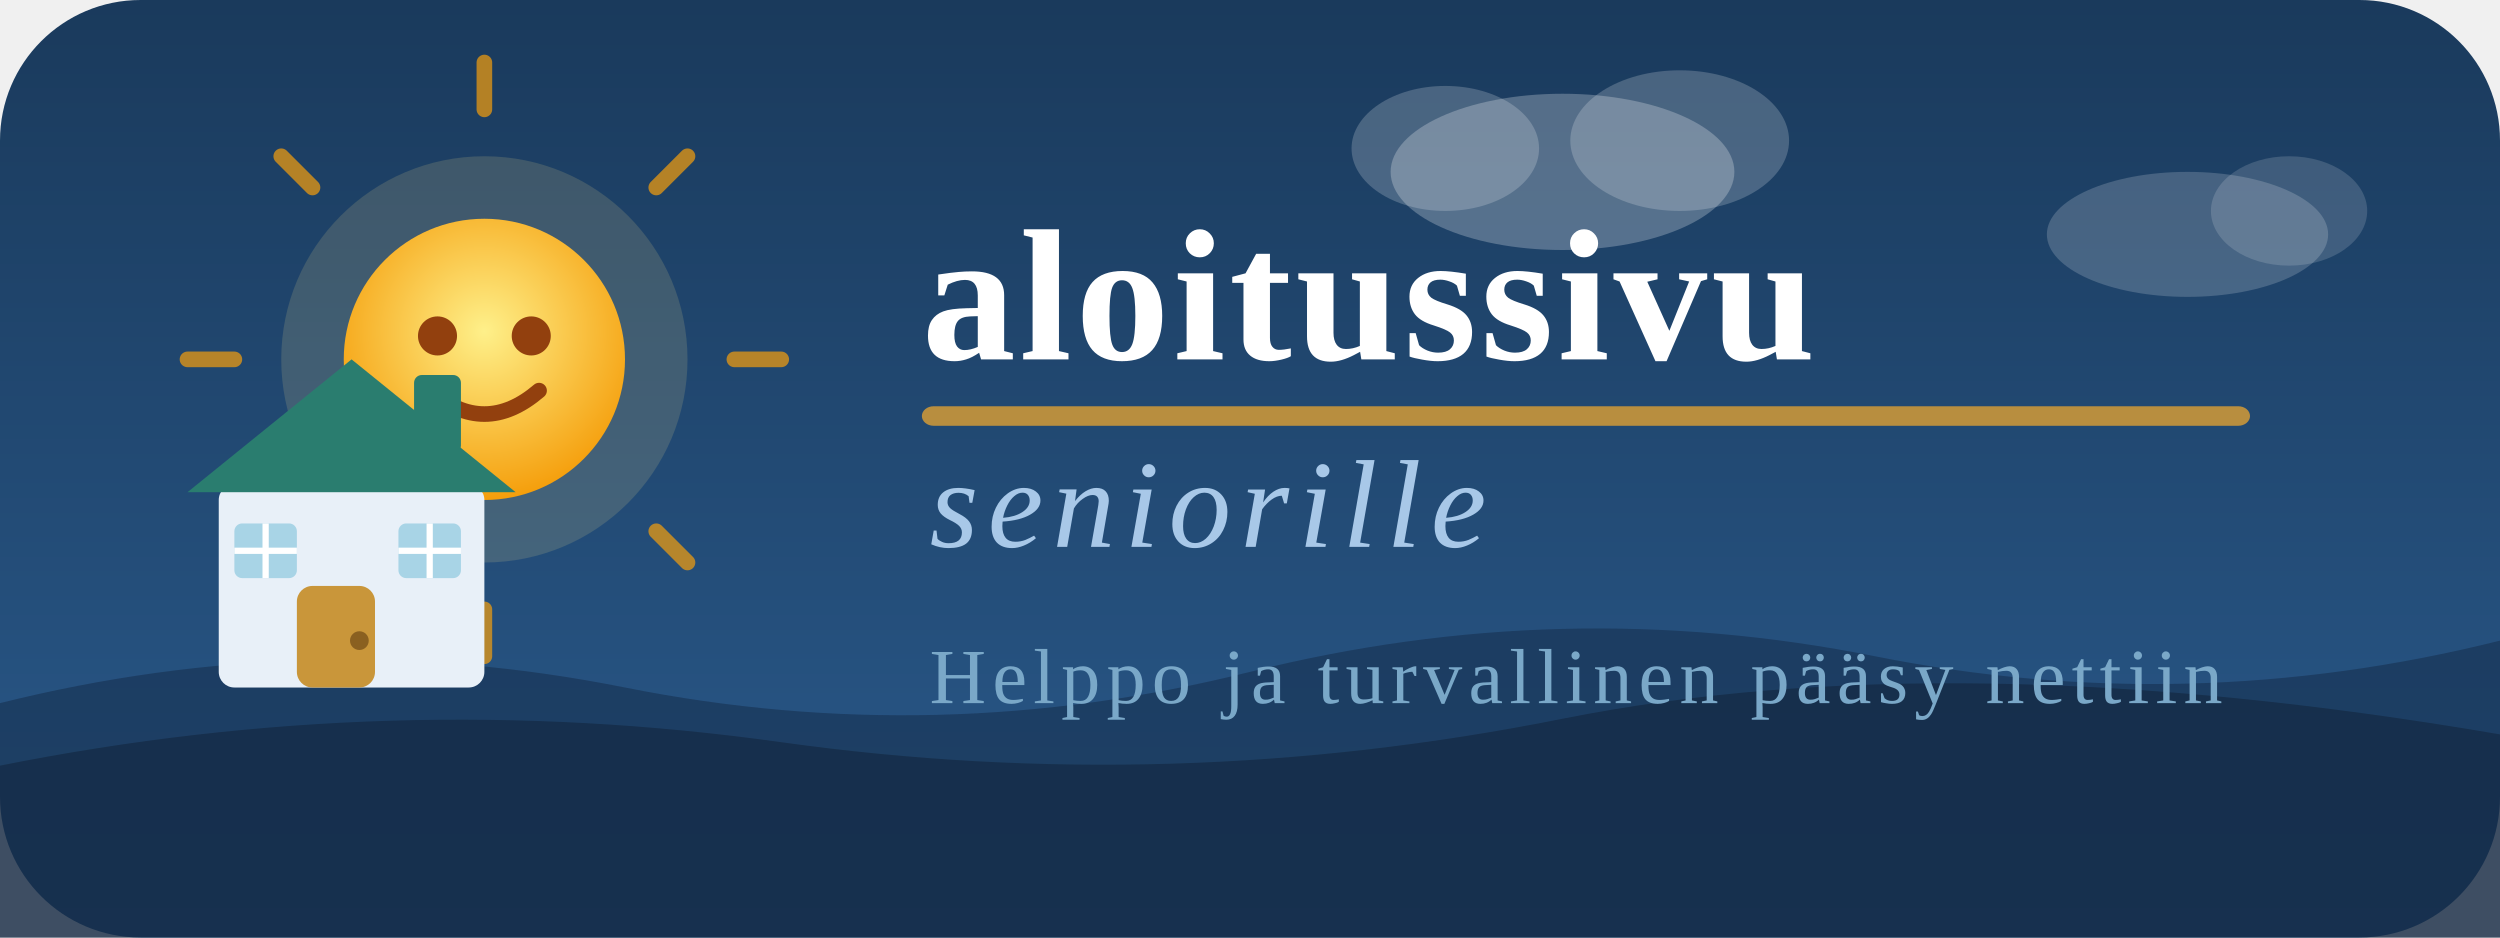
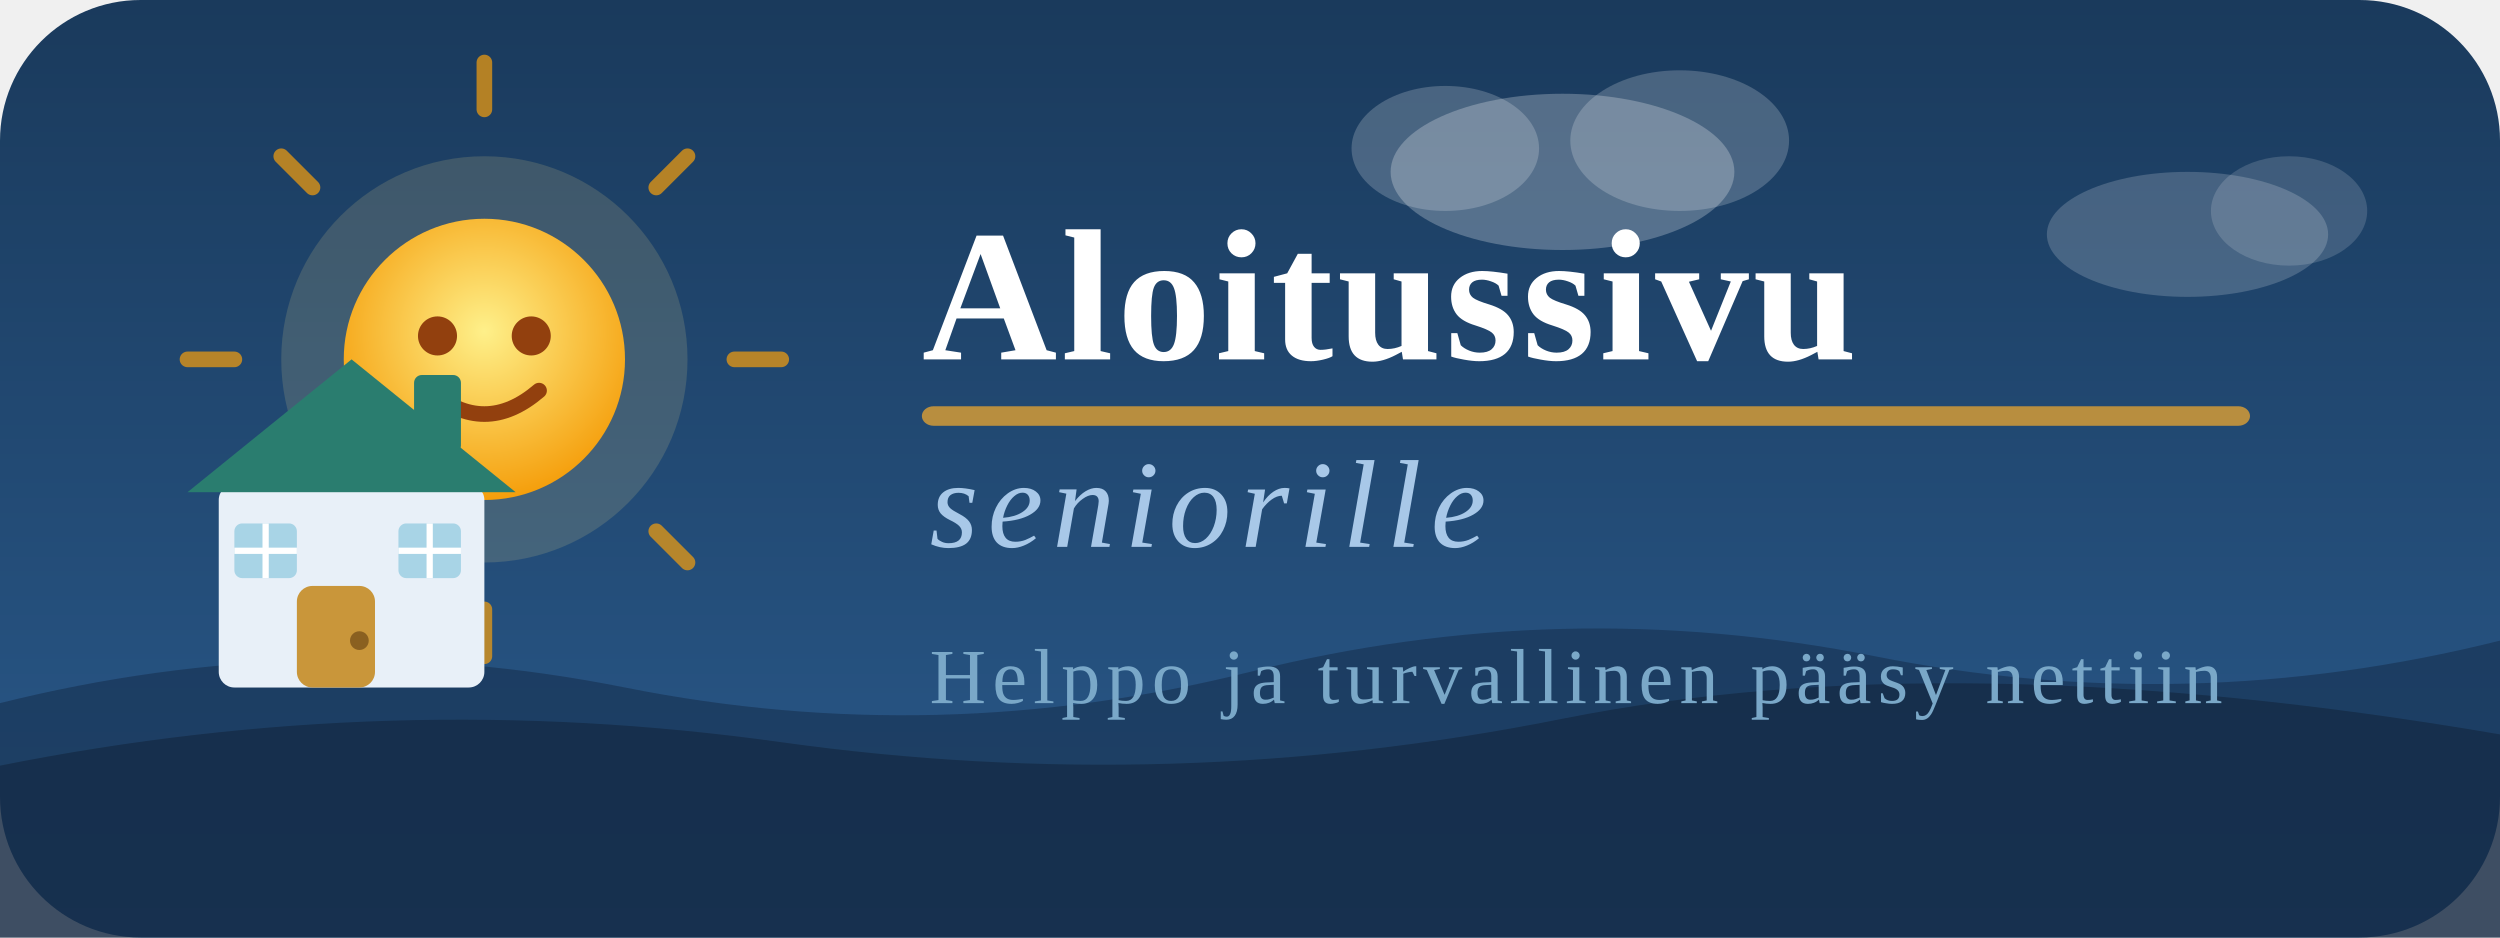
<svg xmlns="http://www.w3.org/2000/svg" viewBox="0 0 320 120" font-family="Georgia, 'Times New Roman', serif" id="seniorsurf-logo">
  <defs>
    <linearGradient id="skyAamu" x1="0%" y1="0%" x2="0%" y2="100%">
      <stop offset="0%" style="stop-color:#f97316" />
      <stop offset="60%" style="stop-color:#fb923c" />
      <stop offset="100%" style="stop-color:#fed7aa" />
    </linearGradient>
    <linearGradient id="skyPaiva" x1="0%" y1="0%" x2="0%" y2="100%">
      <stop offset="0%" style="stop-color:#1a3a5c" />
      <stop offset="100%" style="stop-color:#2a5a8c" />
    </linearGradient>
    <linearGradient id="skyIlta" x1="0%" y1="0%" x2="0%" y2="100%">
      <stop offset="0%" style="stop-color:#1e1b4b" />
      <stop offset="50%" style="stop-color:#7c3aed" />
      <stop offset="100%" style="stop-color:#f97316" />
    </linearGradient>
    <linearGradient id="skyYo" x1="0%" y1="0%" x2="0%" y2="100%">
      <stop offset="0%" style="stop-color:#0a0a1a" />
      <stop offset="100%" style="stop-color:#1a1a3a" />
    </linearGradient>
    <radialGradient id="sunGrad" cx="50%" cy="40%" r="60%">
      <stop offset="0%" style="stop-color:#fef08a" />
      <stop offset="100%" style="stop-color:#f59e0b" />
    </radialGradient>
    <radialGradient id="moonGrad" cx="40%" cy="35%" r="60%">
      <stop offset="0%" style="stop-color:#f1f5f9" />
      <stop offset="100%" style="stop-color:#cbd5e1" />
    </radialGradient>
    <radialGradient id="sunDawnGrad" cx="50%" cy="40%" r="60%">
      <stop offset="0%" style="stop-color:#fed7aa" />
      <stop offset="100%" style="stop-color:#f97316" />
    </radialGradient>
    <clipPath id="logoClip">
      <rect width="320" height="120" rx="18" />
    </clipPath>
  </defs>
  <rect id="skyBg" width="320" height="120" rx="18" fill="url(#skyPaiva)" />
  <path id="wave1" d="M0 90 Q40 80 80 88 Q120 96 160 86 Q200 76 240 84 Q280 92 320 82 L320 120 L0 120 Z" fill="#163050" opacity="0.6" />
  <path id="wave2" d="M0 98 Q50 88 100 95 Q150 102 200 92 Q250 82 320 94 L320 120 L0 120 Z" fill="#0f2035" opacity="0.5" />
  <g id="starsGroup" opacity="0">
    <circle cx="100" cy="12" r="1.5" fill="white" opacity="0.9" />
    <circle cx="130" cy="8" r="1" fill="white" opacity="0.7" />
    <circle cx="155" cy="18" r="1.5" fill="white" opacity="0.8" />
    <circle cx="180" cy="6" r="1" fill="white" opacity="0.6" />
    <circle cx="210" cy="14" r="2" fill="white" opacity="0.9" />
    <circle cx="240" cy="9" r="1" fill="white" opacity="0.7" />
    <circle cx="265" cy="20" r="1.5" fill="white" opacity="0.8" />
    <circle cx="290" cy="11" r="1" fill="white" opacity="0.6" />
    <circle cx="305" cy="24" r="1.5" fill="white" opacity="0.7" />
    <circle cx="115" cy="30" r="1" fill="white" opacity="0.5" />
    <circle cx="195" cy="28" r="1" fill="white" opacity="0.6" />
    <circle cx="275" cy="32" r="1" fill="white" opacity="0.5" />
    <circle cx="170" cy="13" r="2" fill="#fde68a" opacity="0.9">
      <animate attributeName="opacity" values="0.9;0.2;0.9" dur="3s" repeatCount="indefinite" />
      <animate attributeName="r" values="2;1.2;2" dur="3s" repeatCount="indefinite" />
    </circle>
    <circle cx="250" cy="16" r="1.5" fill="#fde68a" opacity="0.7">
      <animate attributeName="opacity" values="0.7;0.1;0.7" dur="4s" repeatCount="indefinite" />
    </circle>
  </g>
  <g id="cloudsGroup" opacity="1">
    <ellipse cx="200" cy="22" rx="22" ry="10" fill="white" opacity="0.25" />
    <ellipse cx="215" cy="18" rx="14" ry="9" fill="white" opacity="0.2" />
    <ellipse cx="185" cy="19" rx="12" ry="8" fill="white" opacity="0.2" />
    <ellipse cx="280" cy="30" rx="18" ry="8" fill="white" opacity="0.18" />
    <ellipse cx="293" cy="27" rx="10" ry="7" fill="white" opacity="0.15" />
  </g>
  <g id="sunGroup">
    <circle id="sunGlow" cx="62" cy="46" r="26" fill="#fde68a" opacity="0.15" />
    <g id="sunRays" stroke="#f59e0b" stroke-width="2" stroke-linecap="round" opacity="0.7">
      <line x1="62" y1="14" x2="62" y2="8" />
      <line x1="62" y1="78" x2="62" y2="84" />
      <line x1="30" y1="46" x2="24" y2="46" />
      <line x1="94" y1="46" x2="100" y2="46" />
      <line x1="40" y1="24" x2="36" y2="20" />
      <line x1="84" y1="68" x2="88" y2="72" />
      <line x1="84" y1="24" x2="88" y2="20" />
      <line x1="40" y1="68" x2="36" y2="72" />
    </g>
    <circle id="sunBody" cx="62" cy="46" r="18" fill="url(#sunGrad)" />
    <circle cx="56" cy="43" r="2.5" fill="#92400e" />
    <circle cx="68" cy="43" r="2.5" fill="#92400e" />
    <path id="sunMouth" d="M55 50 Q62 56 69 50" stroke="#92400e" stroke-width="2" fill="none" stroke-linecap="round" />
  </g>
  <g id="moonGroup" opacity="0">
    <circle cx="62" cy="46" r="26" fill="#e2e8f0" opacity="0.08" />
    <circle cx="62" cy="46" r="18" fill="url(#moonGrad)" />
    <circle cx="70" cy="40" r="14" fill="#1a1a3a" />
    <circle cx="86" cy="30" r="2" fill="#fde68a" opacity="0.9">
      <animate attributeName="opacity" values="0.9;0.3;0.9" dur="2.5s" repeatCount="indefinite" />
    </circle>
    <circle cx="92" cy="42" r="1.2" fill="white" opacity="0.7">
      <animate attributeName="opacity" values="0.7;0.1;0.7" dur="3.5s" repeatCount="indefinite" />
    </circle>
    <circle cx="80" cy="22" r="1.5" fill="white" opacity="0.6" />
  </g>
  <g id="dawnSunGroup" opacity="0">
    <circle cx="62" cy="72" r="22" fill="url(#sunDawnGrad)" opacity="0.8" />
    <circle cx="62" cy="72" r="28" fill="#f97316" opacity="0.15" />
    <ellipse cx="62" cy="88" rx="40" ry="8" fill="#fb923c" opacity="0.3" />
  </g>
  <rect x="28" y="62" width="34" height="26" rx="2" fill="#e8f0f8" />
  <polygon points="24,63 45,46 66,63" fill="#2a7d6f" />
  <rect x="53" y="48" width="6" height="10" rx="1" fill="#2a7d6f" />
  <g id="smokeGroup" opacity="0.6">
    <circle cx="56" cy="44" r="2.5" fill="#94a3b8" opacity="0">
      <animate attributeName="cy" values="44;36;28" dur="3s" repeatCount="indefinite" />
      <animate attributeName="opacity" values="0.5;0.3;0" dur="3s" repeatCount="indefinite" />
      <animate attributeName="r" values="2.5;3.5;5" dur="3s" repeatCount="indefinite" />
    </circle>
    <circle cx="56" cy="44" r="2.5" fill="#94a3b8" opacity="0">
      <animate attributeName="cy" values="44;36;28" dur="3s" begin="1s" repeatCount="indefinite" />
      <animate attributeName="opacity" values="0.5;0.3;0" dur="3s" begin="1s" repeatCount="indefinite" />
      <animate attributeName="r" values="2.5;3.5;5" dur="3s" begin="1s" repeatCount="indefinite" />
    </circle>
  </g>
  <rect x="38" y="75" width="10" height="13" rx="2" fill="#c9963a" />
  <circle cx="46" cy="82" r="1.2" fill="#8a6020" />
  <rect x="30" y="67" width="8" height="7" rx="1" fill="#a8d4e6" />
  <rect x="51" y="67" width="8" height="7" rx="1" fill="#a8d4e6" />
  <rect id="winLight1" x="30" y="67" width="8" height="7" rx="1" fill="#fde68a" opacity="0" />
  <rect id="winLight2" x="51" y="67" width="8" height="7" rx="1" fill="#fde68a" opacity="0" />
  <line x1="34" y1="67" x2="34" y2="74" stroke="white" stroke-width="0.8" />
  <line x1="30" y1="70.5" x2="38" y2="70.5" stroke="white" stroke-width="0.8" />
  <line x1="55" y1="67" x2="55" y2="74" stroke="white" stroke-width="0.8" />
  <line x1="51" y1="70.5" x2="59" y2="70.5" stroke="white" stroke-width="0.8" />
-   <text id="logoTitle" x="118" y="46" font-size="24" font-weight="bold" fill="white" letter-spacing="0.5">aloitussivu</text>
+   <text id="logoTitle" x="118" y="46" font-size="24" font-weight="bold" fill="white" letter-spacing="0.5">Aloitussivu</text>
  <rect id="logoLine" x="118" y="52" width="170" height="2.5" rx="1.5" fill="#c9963a" opacity="0.9" />
  <text id="logoSub" x="119" y="70" font-size="16" fill="#a8c8e8" letter-spacing="1.2" font-style="italic">seniorille</text>
  <text id="logoTagline" x="119" y="90" font-size="10" fill="#7aa8c8" letter-spacing="0.8">Helppo ja turvallinen pääsy nettiin</text>
  <text id="timeLabel" x="119" y="108" font-size="9" fill="#4a7a9a" letter-spacing="0.5" opacity="0.7" />
</svg>
